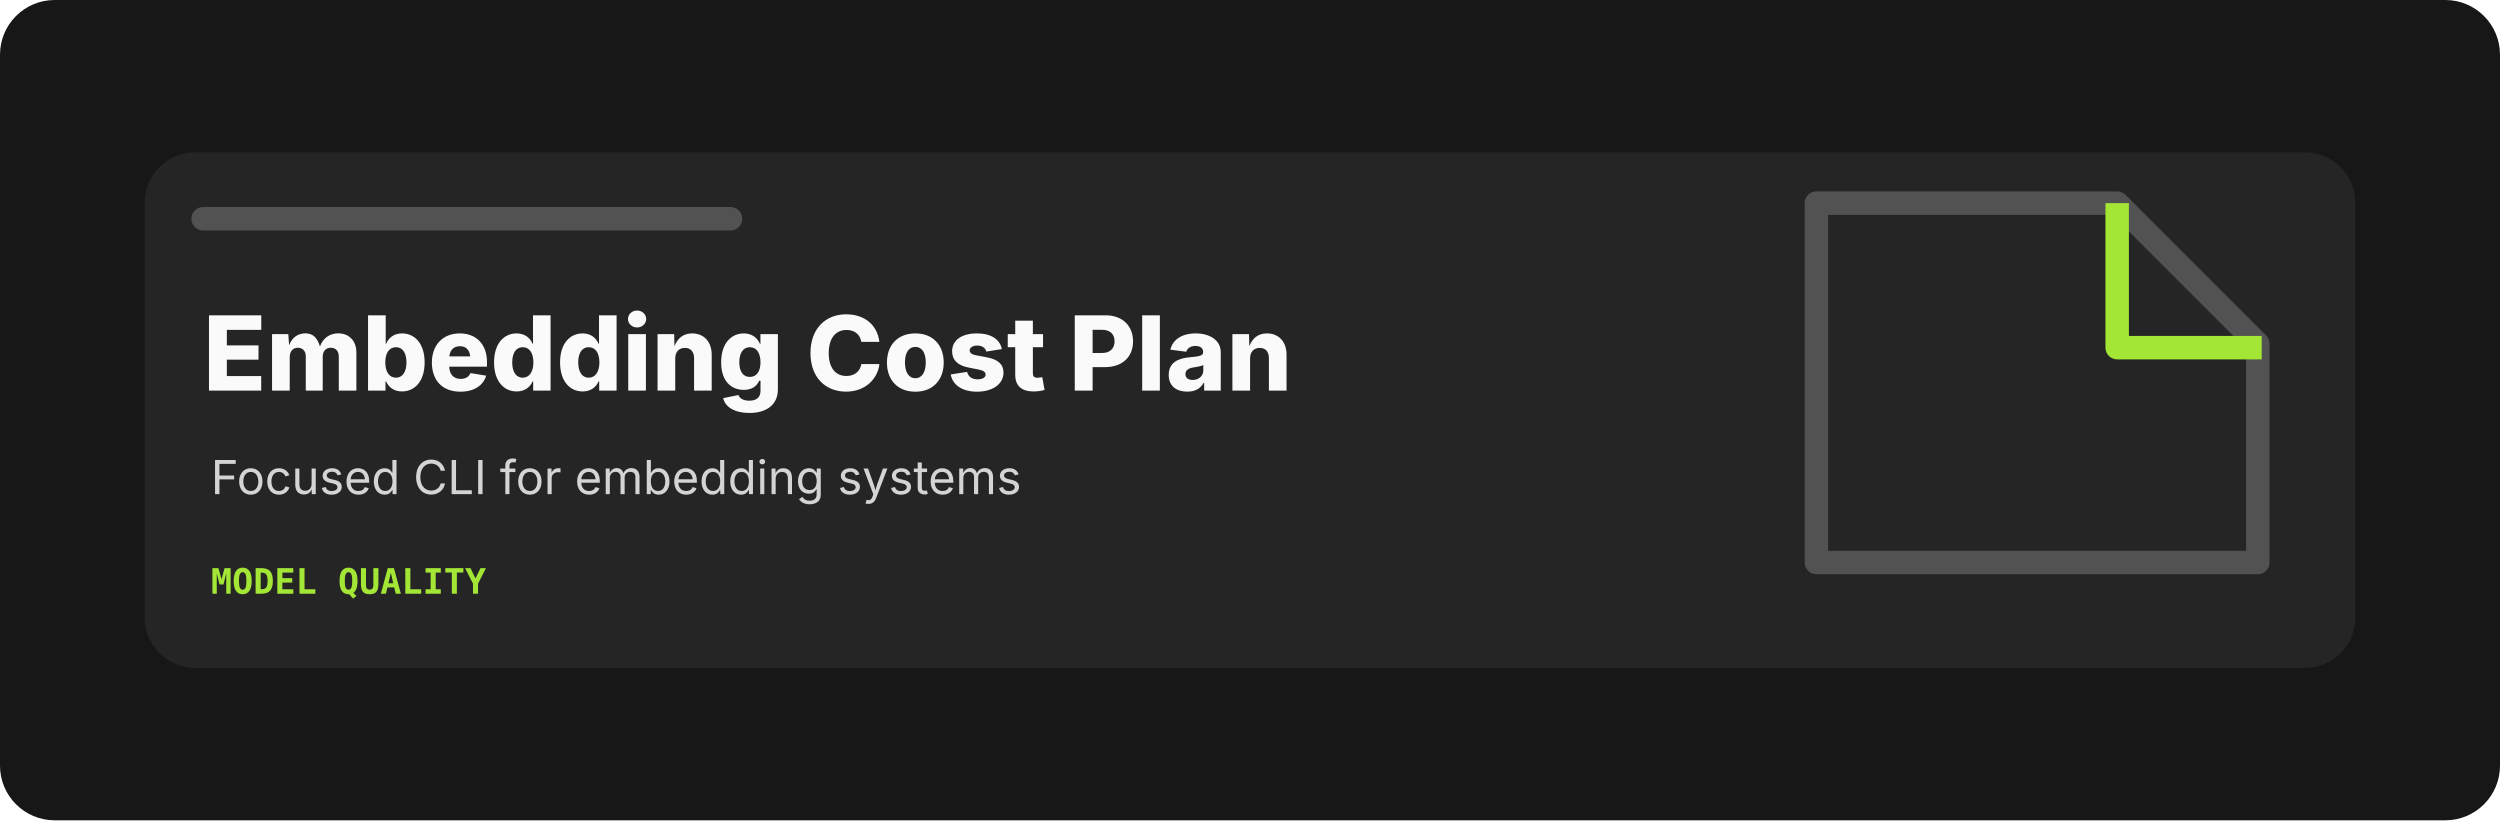
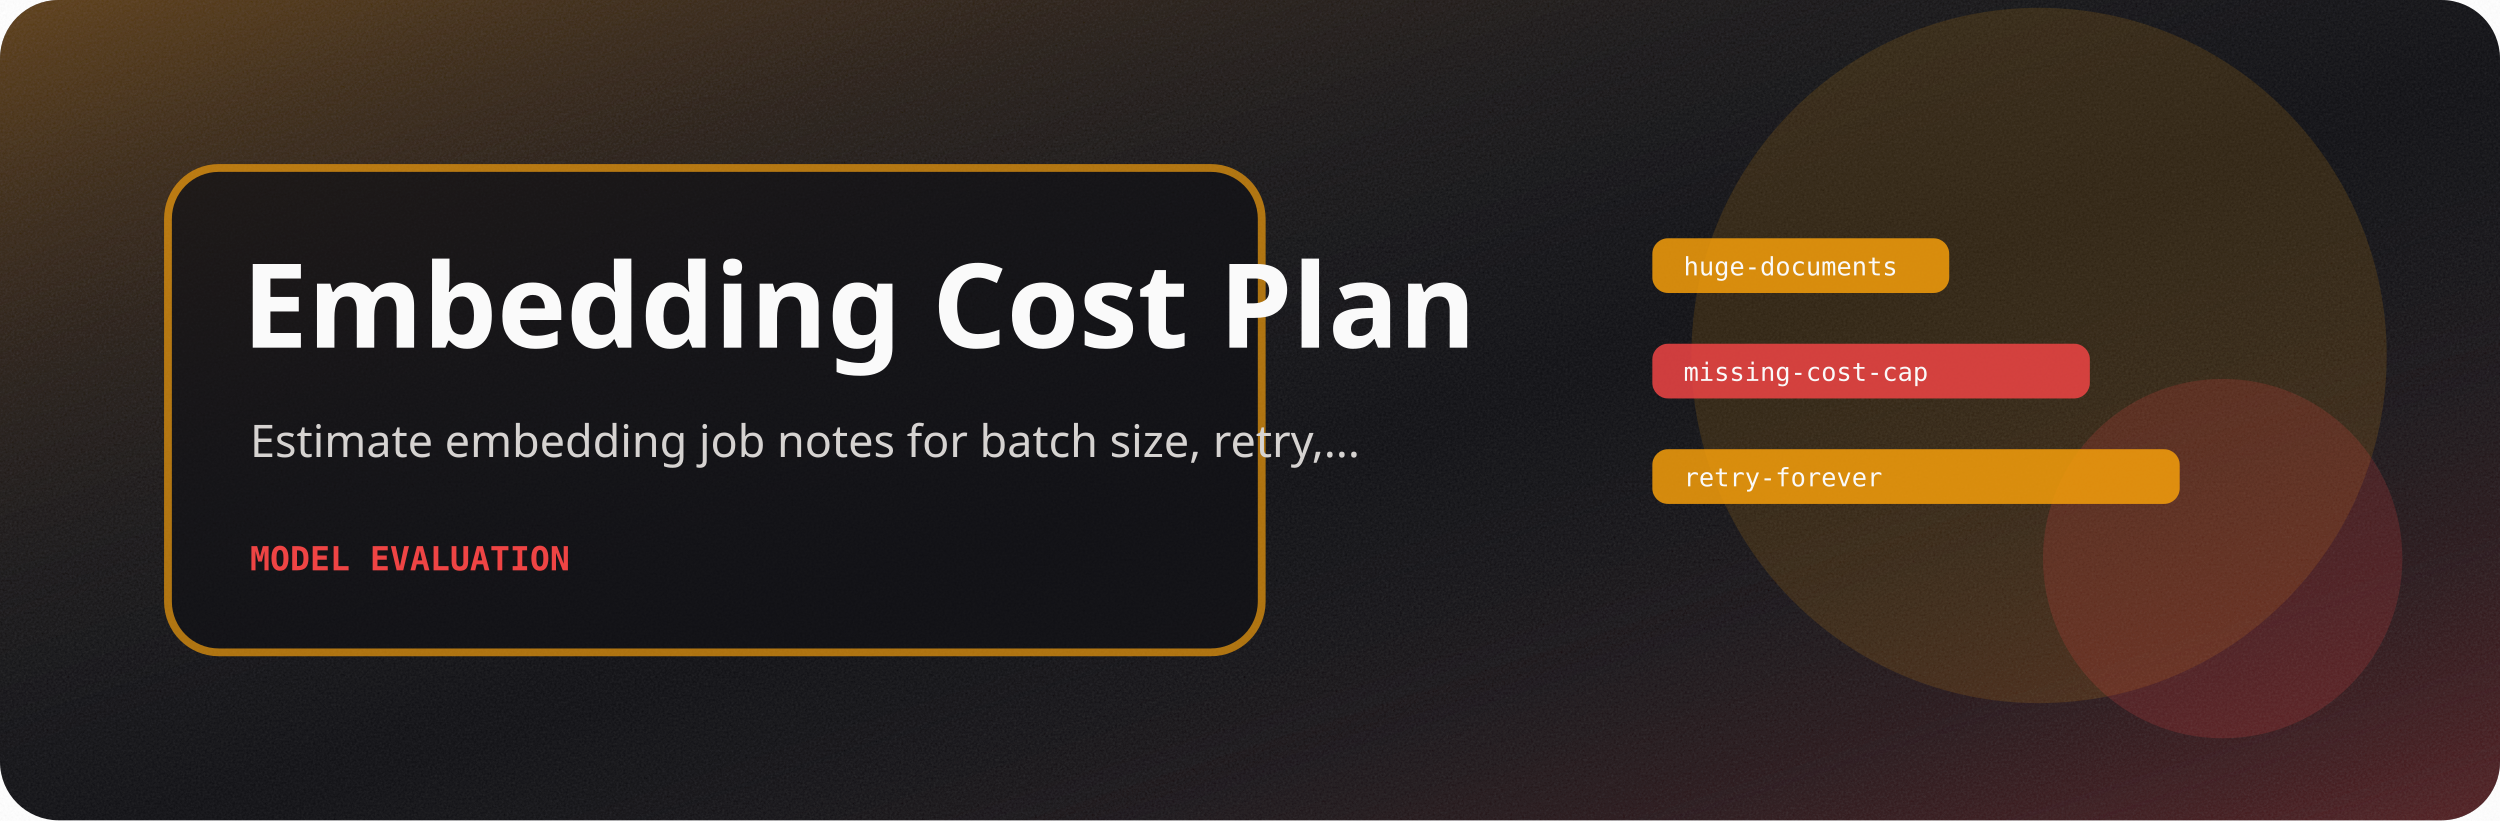
<svg xmlns="http://www.w3.org/2000/svg" width="1280" height="420" viewBox="0 0 1280 420" fill="none" role="img" aria-label="Embedding Cost Plan cover">
-   <rect width="1280" height="420" rx="28" fill="#171717" />
-   <rect x="74" y="78" width="1132" height="264" rx="26" fill="#fafafa" opacity=".06" />
-   <path d="M104 112h270" stroke="#525252" stroke-width="12" stroke-linecap="round" />
-   <text x="104" y="200" fill="#fafafa" font-family="Inter, ui-sans-serif, system-ui" font-size="53" font-weight="800">Embedding Cost Plan</text>
-   <text x="108" y="253" fill="#d4d4d4" font-family="Inter, ui-sans-serif, system-ui" font-size="24">Focused CLI for embedding systems</text>
-   <text x="108" y="304" fill="#a3e635" font-family="ui-monospace, SFMono-Regular, Menlo, monospace" font-size="18" font-weight="700">MODEL QUALITY</text>
-   <path d="M930 104h154l72 72v112H930z" fill="none" stroke="#525252" stroke-width="12" stroke-linejoin="round" />
-   <path d="M1084 104v74h74" fill="none" stroke="#a3e635" stroke-width="12" stroke-linejoin="round" />
+   <defs>
+     <linearGradient id="g" x1="0" x2="1" y1="0" y2="1">
+       <stop offset="0" stop-color="#f59e0b" stop-opacity=".34" />
+       <stop offset=".54" stop-color="#101014" stop-opacity="0" />
+       <stop offset="1" stop-color="#ef4444" stop-opacity=".30" />
+     </linearGradient>
+     <filter id="grain" x="-20%" y="-20%" width="140%" height="140%">
+       <feTurbulence type="fractalNoise" baseFrequency=".85" numOctaves="2" seed="57" result="noise" />
+       <feColorMatrix type="saturate" values="0" />
+       <feComponentTransfer>
+         <feFuncA type="table" tableValues="0 .10" />
+       </feComponentTransfer>
+       <feBlend mode="soft-light" in2="SourceGraphic" />
+     </filter>
+   </defs>
+   <rect width="1280" height="420" rx="30" fill="#101014" />
+   <rect width="1280" height="420" rx="30" fill="url(#g)" filter="url(#grain)" />
+   <circle cx="1044" cy="182" r="178" fill="#f59e0b" opacity=".14" />
+   <circle cx="1138" cy="286" r="92" fill="#ef4444" opacity=".18" />
+   <rect x="86" y="86" width="560" height="248" rx="26" fill="#101014" opacity=".68" stroke="#f59e0b" stroke-width="4" />
+   <text x="124" y="178" fill="#fafafa" font-family="IBM Plex Sans, ui-sans-serif, system-ui" font-size="60" font-weight="850">Embedding Cost Plan</text>
+   <text x="128" y="234" fill="#d6d3d1" font-family="IBM Plex Sans, ui-sans-serif, system-ui" font-size="23">Estimate embedding job notes for batch size, retry,...</text>
+   <text x="128" y="292" fill="#ef4444" font-family="ui-monospace, SFMono-Regular, Menlo, monospace" font-size="17" font-weight="800">MODEL EVALUATION</text>
+   <rect x="846" y="122" width="152" height="28" rx="8" fill="#f59e0b" opacity=".85" />
+   <text x="862" y="141" fill="#fafafa" font-family="ui-monospace, SFMono-Regular, Menlo, monospace" font-size="13">huge-documents</text>
+   <rect x="846" y="176" width="224" height="28" rx="8" fill="#ef4444" opacity=".85" />
+   <text x="862" y="195" fill="#fafafa" font-family="ui-monospace, SFMono-Regular, Menlo, monospace" font-size="13">missing-cost-cap</text>
+   <rect x="846" y="230" width="270" height="28" rx="8" fill="#f59e0b" opacity=".85" />
+   <text x="862" y="249" fill="#fafafa" font-family="ui-monospace, SFMono-Regular, Menlo, monospace" font-size="13">retry-forever</text>
</svg>
